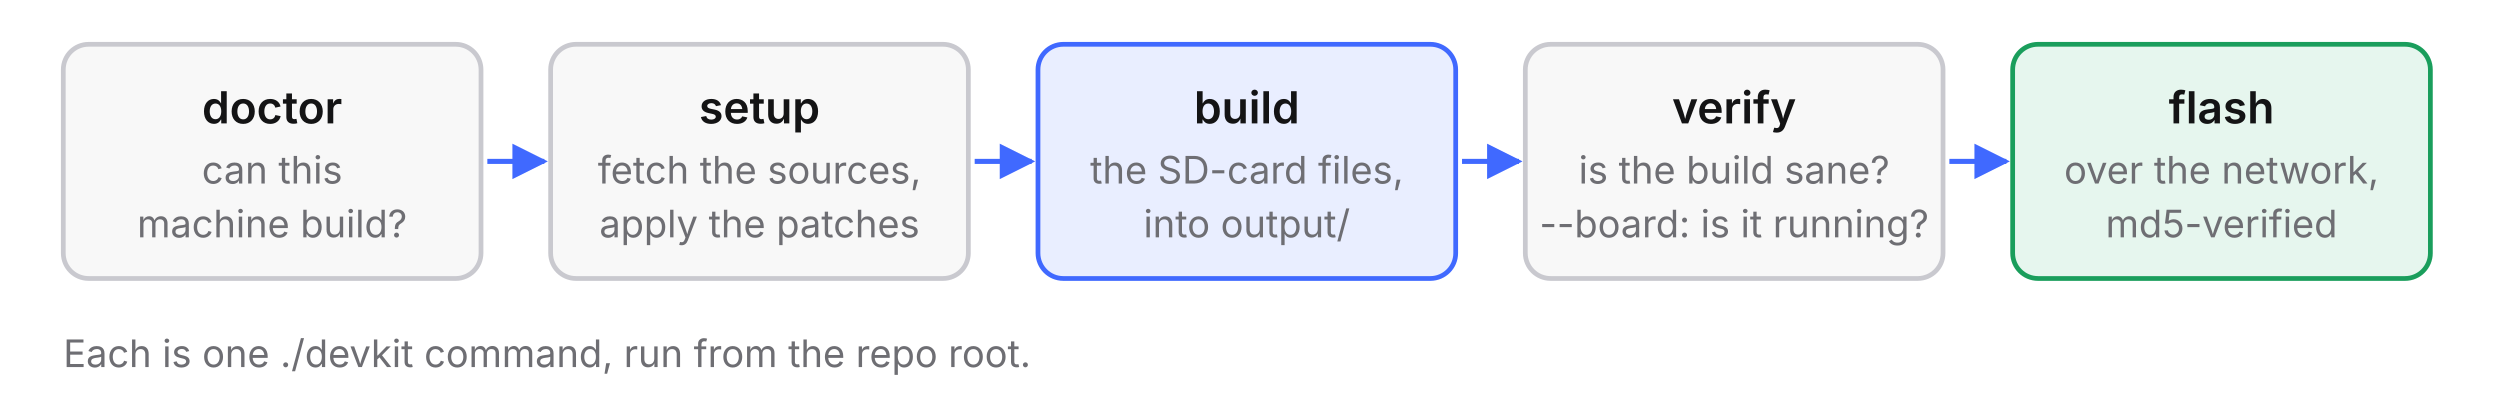
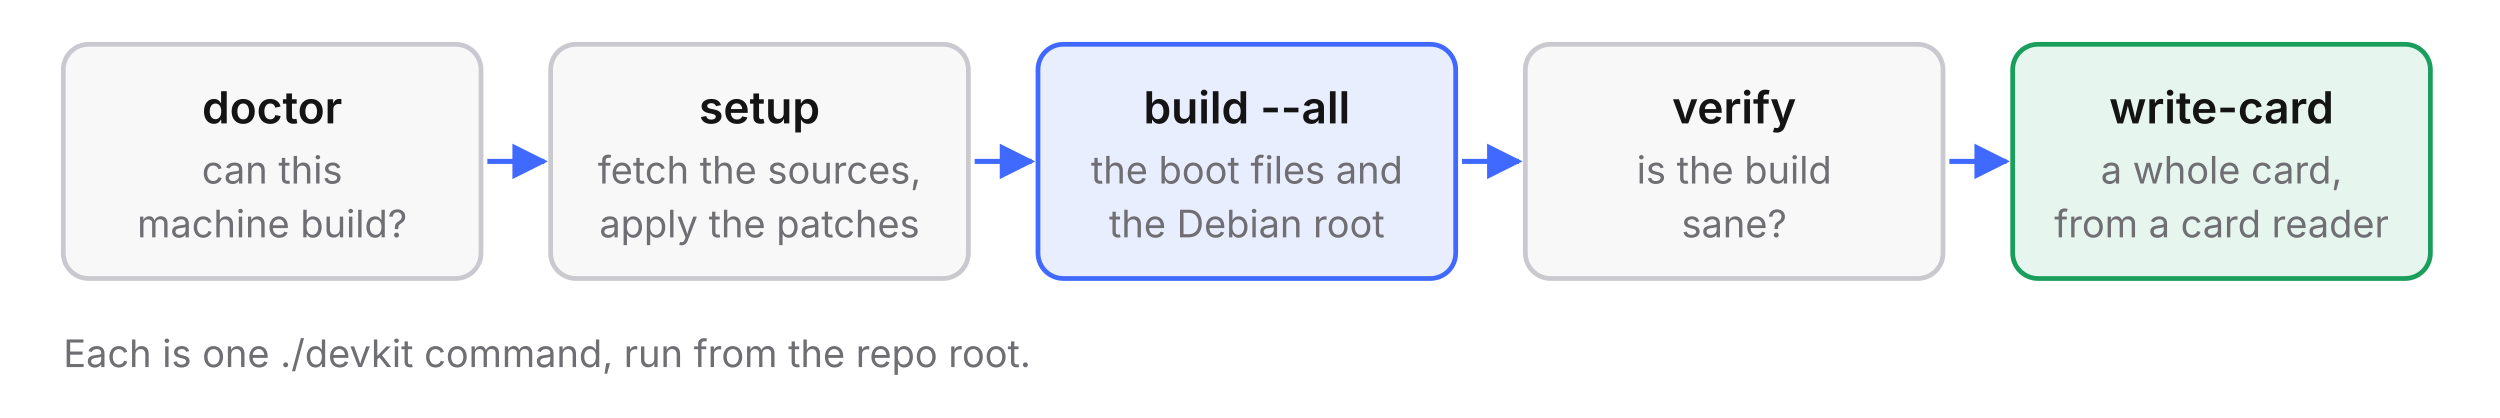
<svg xmlns="http://www.w3.org/2000/svg" viewBox="0 0 790 132" width="790" height="132" role="img">
  <defs>
    <marker id="a-muted" viewBox="0 0 10 10" refX="9" refY="5" markerWidth="7" markerHeight="7" orient="auto">
      <path d="M0 0 L10 5 L0 10 z" fill="#6e6e73" />
    </marker>
    <marker id="a-accent" viewBox="0 0 10 10" refX="9" refY="5" markerWidth="7" markerHeight="7" orient="auto">
      <path d="M0 0 L10 5 L0 10 z" fill="#4069FF" />
    </marker>
    <marker id="a-danger" viewBox="0 0 10 10" refX="9" refY="5" markerWidth="7" markerHeight="7" orient="auto">
      <path d="M0 0 L10 5 L0 10 z" fill="#d6293e" />
    </marker>
    <marker id="a-ok" viewBox="0 0 10 10" refX="9" refY="5" markerWidth="7" markerHeight="7" orient="auto">
      <path d="M0 0 L10 5 L0 10 z" fill="#1a9e5c" />
    </marker>
    <marker id="a-ink" viewBox="0 0 10 10" refX="9" refY="5" markerWidth="7" markerHeight="7" orient="auto">
      <path d="M0 0 L10 5 L0 10 z" fill="#141415" />
    </marker>
  </defs>
  <rect x="20" y="14" width="132" height="74" rx="8" fill="#f8f8f8" stroke="#c9c9cf" stroke-width="1.5" />
  <text x="86.0" y="39.0" font-size="14" font-weight="600" fill="#141415" text-anchor="middle" font-family="Inter, system-ui, -apple-system, 'Segoe UI', Helvetica, Arial, sans-serif">doctor</text>
  <text x="86.0" y="58.0" font-size="12" font-weight="400" fill="#6e6e73" text-anchor="middle" font-family="Inter, system-ui, -apple-system, 'Segoe UI', Helvetica, Arial, sans-serif">can this</text>
  <text x="86.0" y="75.0" font-size="12" font-weight="400" fill="#6e6e73" text-anchor="middle" font-family="Inter, system-ui, -apple-system, 'Segoe UI', Helvetica, Arial, sans-serif">machine build?</text>
  <line x1="154" y1="51.0" x2="172" y2="51.0" stroke="#4069FF" stroke-width="1.6" marker-end="url(#a-accent)" />
  <rect x="174" y="14" width="132" height="74" rx="8" fill="#f8f8f8" stroke="#c9c9cf" stroke-width="1.5" />
  <text x="240.0" y="39.0" font-size="14" font-weight="600" fill="#141415" text-anchor="middle" font-family="Inter, system-ui, -apple-system, 'Segoe UI', Helvetica, Arial, sans-serif">setup</text>
  <text x="240.0" y="58.0" font-size="12" font-weight="400" fill="#6e6e73" text-anchor="middle" font-family="Inter, system-ui, -apple-system, 'Segoe UI', Helvetica, Arial, sans-serif">fetch the sources,</text>
  <text x="240.0" y="75.0" font-size="12" font-weight="400" fill="#6e6e73" text-anchor="middle" font-family="Inter, system-ui, -apple-system, 'Segoe UI', Helvetica, Arial, sans-serif">apply the patches</text>
  <line x1="308" y1="51.0" x2="326" y2="51.0" stroke="#4069FF" stroke-width="1.6" marker-end="url(#a-accent)" />
  <rect x="328" y="14" width="132" height="74" rx="8" fill="#e9eeff" stroke="#4069FF" stroke-width="1.5" />
-   <text x="394.0" y="39.0" font-size="14" font-weight="600" fill="#141415" text-anchor="middle" font-family="Inter, system-ui, -apple-system, 'Segoe UI', Helvetica, Arial, sans-serif">build</text>
-   <text x="394.0" y="58.0" font-size="12" font-weight="400" fill="#6e6e73" text-anchor="middle" font-family="Inter, system-ui, -apple-system, 'Segoe UI', Helvetica, Arial, sans-serif">the SD-card files,</text>
-   <text x="394.0" y="75.0" font-size="12" font-weight="400" fill="#6e6e73" text-anchor="middle" font-family="Inter, system-ui, -apple-system, 'Segoe UI', Helvetica, Arial, sans-serif">into output/</text>
+   <text x="394.0" y="39.0" font-size="14" font-weight="600" fill="#141415" text-anchor="middle" font-family="Inter, system-ui, -apple-system, 'Segoe UI', Helvetica, Arial, sans-serif">build --all</text>
+   <text x="394.0" y="58.0" font-size="12" font-weight="400" fill="#6e6e73" text-anchor="middle" font-family="Inter, system-ui, -apple-system, 'Segoe UI', Helvetica, Arial, sans-serif">the boot files and</text>
+   <text x="394.0" y="75.0" font-size="12" font-weight="400" fill="#6e6e73" text-anchor="middle" font-family="Inter, system-ui, -apple-system, 'Segoe UI', Helvetica, Arial, sans-serif">the Debian root</text>
  <line x1="462" y1="51.0" x2="480" y2="51.0" stroke="#4069FF" stroke-width="1.6" marker-end="url(#a-accent)" />
  <rect x="482" y="14" width="132" height="74" rx="8" fill="#f8f8f8" stroke="#c9c9cf" stroke-width="1.5" />
  <text x="548.0" y="39.0" font-size="14" font-weight="600" fill="#141415" text-anchor="middle" font-family="Inter, system-ui, -apple-system, 'Segoe UI', Helvetica, Arial, sans-serif">verify</text>
-   <text x="548.0" y="58.0" font-size="12" font-weight="400" fill="#6e6e73" text-anchor="middle" font-family="Inter, system-ui, -apple-system, 'Segoe UI', Helvetica, Arial, sans-serif">is the build sane?</text>
-   <text x="548.0" y="75.0" font-size="12" font-weight="400" fill="#6e6e73" text-anchor="middle" font-family="Inter, system-ui, -apple-system, 'Segoe UI', Helvetica, Arial, sans-serif">--board: is it running?</text>
+   <text x="548.0" y="58.0" font-size="12" font-weight="400" fill="#6e6e73" text-anchor="middle" font-family="Inter, system-ui, -apple-system, 'Segoe UI', Helvetica, Arial, sans-serif">is the build</text>
+   <text x="548.0" y="75.0" font-size="12" font-weight="400" fill="#6e6e73" text-anchor="middle" font-family="Inter, system-ui, -apple-system, 'Segoe UI', Helvetica, Arial, sans-serif">sane?</text>
  <line x1="616" y1="51.0" x2="634" y2="51.0" stroke="#4069FF" stroke-width="1.6" marker-end="url(#a-accent)" />
  <rect x="636" y="14" width="132" height="74" rx="8" fill="#e6f6ee" stroke="#1a9e5c" stroke-width="1.5" />
-   <text x="702.0" y="39.0" font-size="14" font-weight="600" fill="#141415" text-anchor="middle" font-family="Inter, system-ui, -apple-system, 'Segoe UI', Helvetica, Arial, sans-serif">flash</text>
-   <text x="702.0" y="58.0" font-size="12" font-weight="400" fill="#6e6e73" text-anchor="middle" font-family="Inter, system-ui, -apple-system, 'Segoe UI', Helvetica, Arial, sans-serif">over the network,</text>
-   <text x="702.0" y="75.0" font-size="12" font-weight="400" fill="#6e6e73" text-anchor="middle" font-family="Inter, system-ui, -apple-system, 'Segoe UI', Helvetica, Arial, sans-serif">md5-verified</text>
+   <text x="702.0" y="39.0" font-size="14" font-weight="600" fill="#141415" text-anchor="middle" font-family="Inter, system-ui, -apple-system, 'Segoe UI', Helvetica, Arial, sans-serif">write-card</text>
+   <text x="702.0" y="58.0" font-size="12" font-weight="400" fill="#6e6e73" text-anchor="middle" font-family="Inter, system-ui, -apple-system, 'Segoe UI', Helvetica, Arial, sans-serif">a whole card,</text>
+   <text x="702.0" y="75.0" font-size="12" font-weight="400" fill="#6e6e73" text-anchor="middle" font-family="Inter, system-ui, -apple-system, 'Segoe UI', Helvetica, Arial, sans-serif">from a card reader</text>
  <text x="20" y="116" font-size="12" font-weight="400" fill="#6e6e73" text-anchor="start" font-family="Inter, system-ui, -apple-system, 'Segoe UI', Helvetica, Arial, sans-serif">Each is one ./devkit command, run from the repo root.</text>
</svg>
